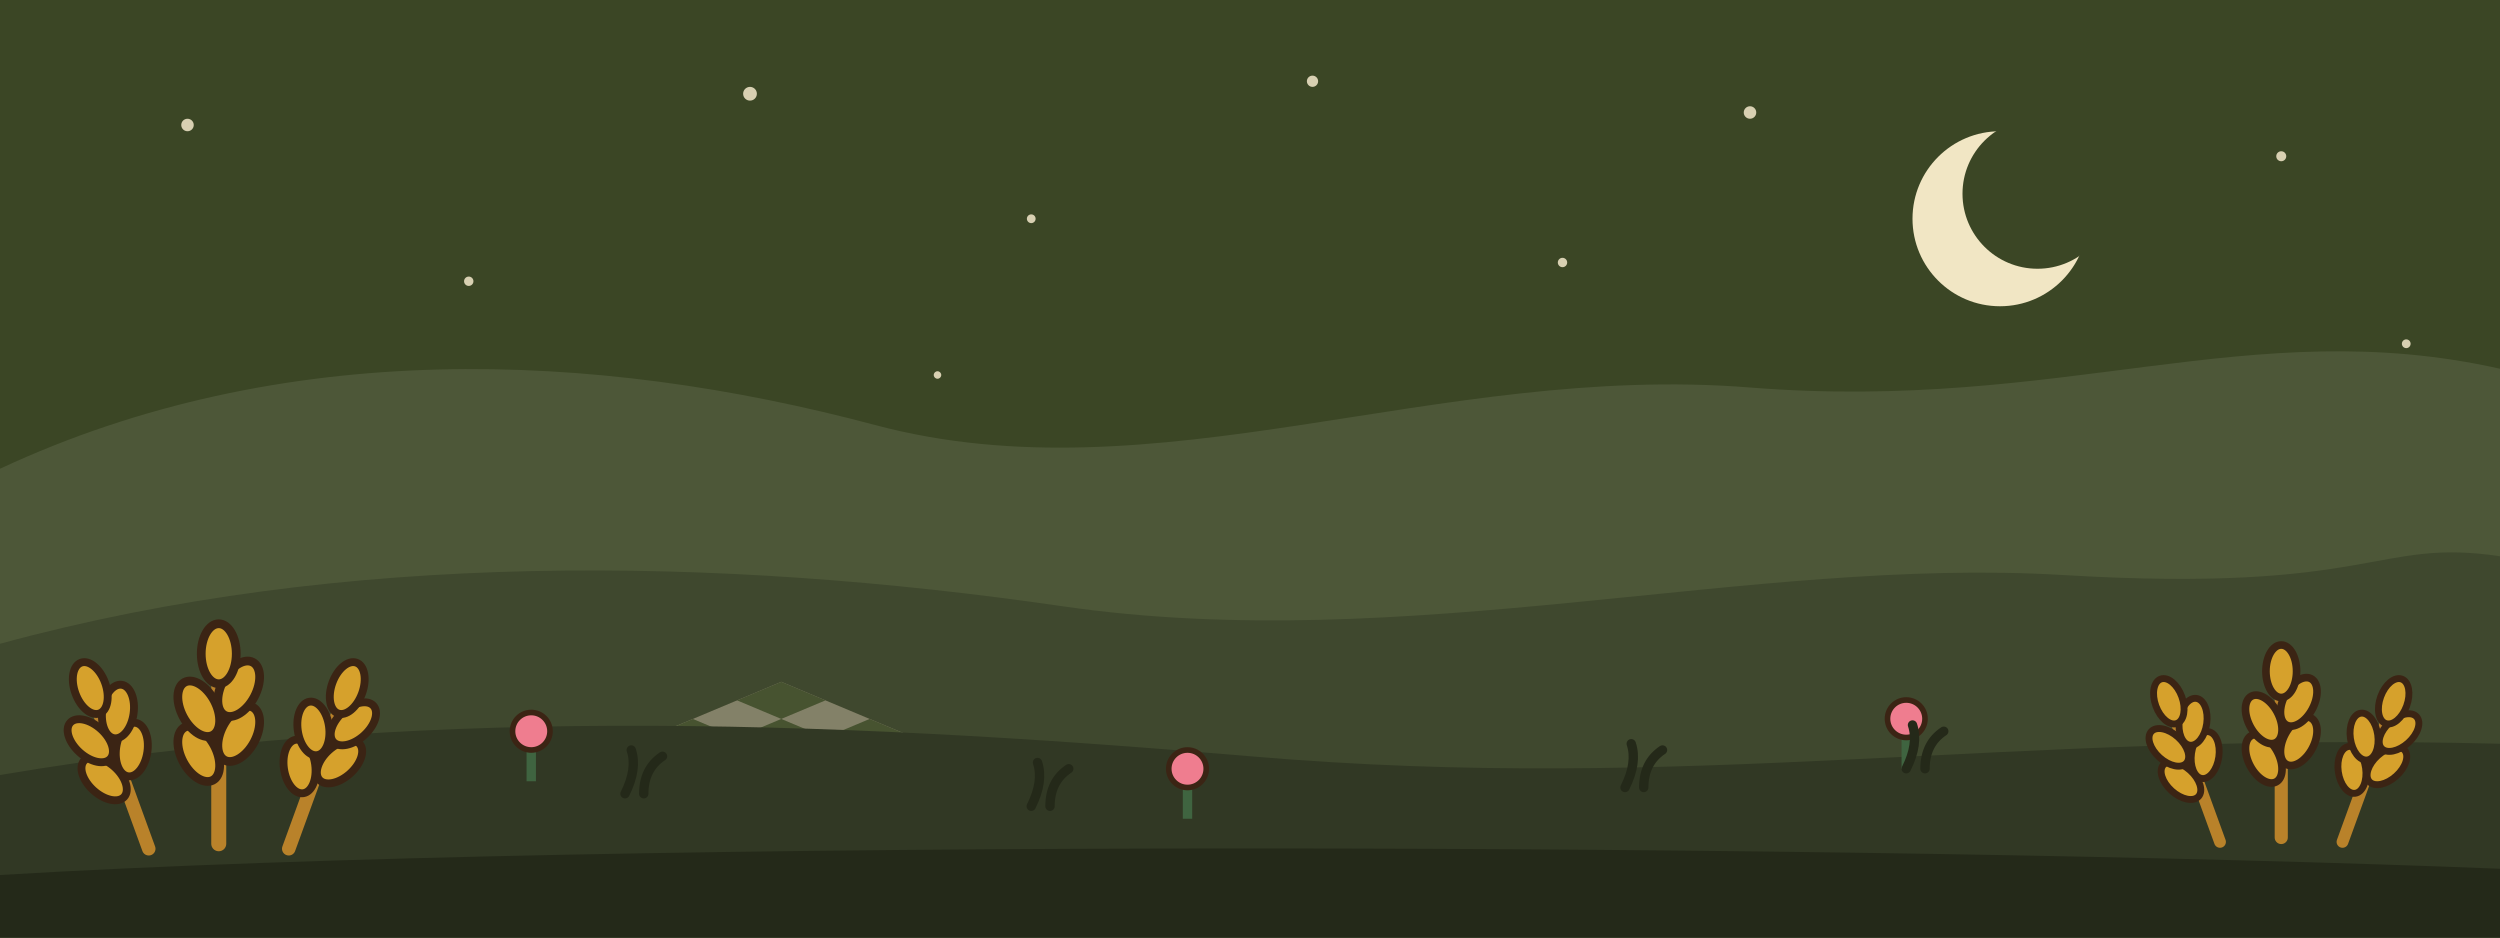
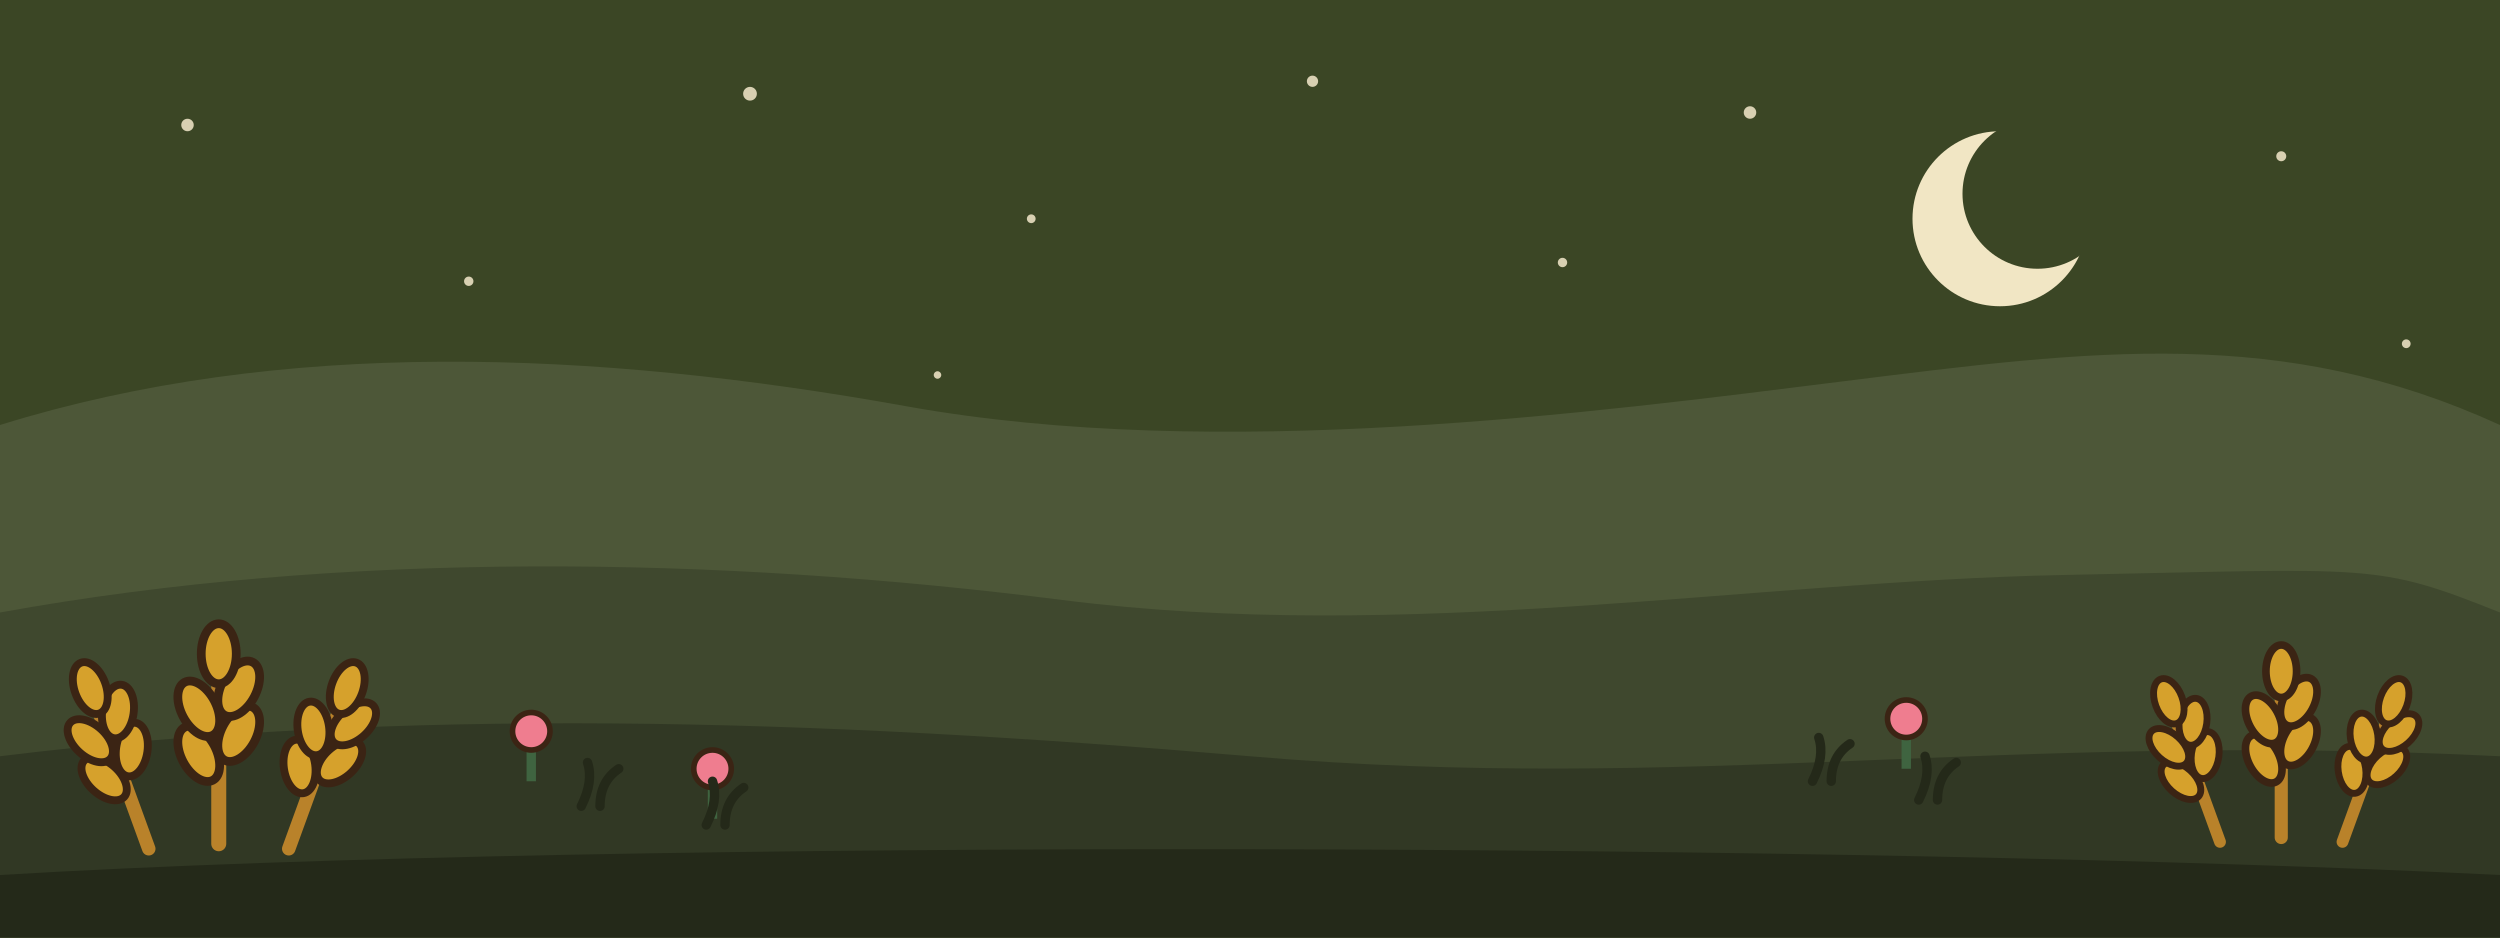
<svg xmlns="http://www.w3.org/2000/svg" viewBox="0 0 800 300" role="img" aria-labelledby="t">
  <rect width="800" height="300" fill="#3b4625" />
  <g fill="#fff3d6" opacity=".8">
    <circle cx="60" cy="40" r="2" />
    <circle cx="150" cy="90" r="1.5" />
    <circle cx="240" cy="30" r="2.2" />
    <circle cx="330" cy="70" r="1.4" />
    <circle cx="420" cy="26" r="1.8" />
    <circle cx="500" cy="84" r="1.5" />
    <circle cx="560" cy="36" r="2" />
    <circle cx="730" cy="50" r="1.6" />
    <circle cx="770" cy="110" r="1.4" />
    <circle cx="300" cy="120" r="1.2" />
    <circle cx="90" cy="130" r="1.3" />
  </g>
  <circle cx="640" cy="70" r="28" fill="#f1e6c4" />
  <circle cx="652" cy="62" r="24" fill="#3b4625" />
-   <path d="M0 150C90 108 190 112 280 136S460 116 560 124 720 100 800 118V300H0Z" fill="#4d5738" />
-   <path d="M0 206C110 176 230 178 340 194S560 178 660 184 760 172 800 178V300H0Z" fill="#3f482e" />
-   <g transform="translate(250 236) scale(1 .42) rotate(45)" opacity=".5">
+   <path d="M0 136C90 108 190 112 290 130S510 132 590 122 730 104 800 136V300H0Z" fill="#4d5738" />
+   <path d="M0 196C110 176 230 178 340 192S560 186 660 184 760 180 800 196V300H0Z" fill="#3f482e" />
+   <g transform="translate(196 250) scale(1 .42) rotate(45)" opacity=".5">
    <rect x="-30" y="-30" width="60" height="60" fill="#c8baa2" />
    <path d="M-30-30h20v20h-20zM10-30h20v20H10zM-10-10h20v20h-20zM-30 10h20v20h-20zM10 10h20v20H10z" fill="#4f5d32" />
  </g>
-   <path d="M0 248C130 226 260 230 400 242S640 234 800 238V300H0Z" fill="#313824" />
+   <path d="M0 242C130 226 260 230 400 242S640 234 800 242V300H0Z" fill="#313824" />
  <g transform="translate(-10.0 150.0) scale(0.8)">
    <g stroke="#3b2414" stroke-width="3.5" stroke-linejoin="round" stroke-linecap="round">
      <g transform="translate(72 152) rotate(-20) scale(.9)">
        <path d="M0 0V-70" fill="none" stroke="#b9822a" stroke-width="6" />
        <g fill="#d6a12c">
          <ellipse cx="-8" cy="-36" rx="7" ry="12" transform="rotate(-28 -8 -36)" />
          <ellipse cx="8" cy="-44" rx="7" ry="12" transform="rotate(28 8 -44)" />
          <ellipse cx="-8" cy="-54" rx="7" ry="12" transform="rotate(-28 -8 -54)" />
          <ellipse cx="8" cy="-62" rx="7" ry="12" transform="rotate(28 8 -62)" />
          <ellipse cx="0" cy="-76" rx="7" ry="12" />
        </g>
      </g>
      <g transform="translate(128 152) rotate(20) scale(.9)">
        <path d="M0 0V-70" fill="none" stroke="#b9822a" stroke-width="6" />
        <g fill="#d6a12c">
          <ellipse cx="-8" cy="-36" rx="7" ry="12" transform="rotate(-28 -8 -36)" />
          <ellipse cx="8" cy="-44" rx="7" ry="12" transform="rotate(28 8 -44)" />
          <ellipse cx="-8" cy="-54" rx="7" ry="12" transform="rotate(-28 -8 -54)" />
          <ellipse cx="8" cy="-62" rx="7" ry="12" transform="rotate(28 8 -62)" />
          <ellipse cx="0" cy="-76" rx="7" ry="12" />
        </g>
      </g>
      <g transform="translate(100 150)">
        <path d="M0 0V-70" fill="none" stroke="#b9822a" stroke-width="6" />
        <g fill="#d6a12c">
          <ellipse cx="-8" cy="-36" rx="7" ry="12" transform="rotate(-28 -8 -36)" />
          <ellipse cx="8" cy="-44" rx="7" ry="12" transform="rotate(28 8 -44)" />
          <ellipse cx="-8" cy="-54" rx="7" ry="12" transform="rotate(-28 -8 -54)" />
          <ellipse cx="8" cy="-62" rx="7" ry="12" transform="rotate(28 8 -62)" />
          <ellipse cx="0" cy="-76" rx="7" ry="12" />
        </g>
      </g>
    </g>
  </g>
  <g transform="translate(170 250)">
    <path d="M0 0V-14" stroke="#3f6440" stroke-width="3" />
    <circle cy="-16" r="6" fill="#ef7d8f" stroke="#3b2414" stroke-width="1.8" />
  </g>
-   <g transform="translate(380 262)">
+   <g transform="translate(228 262)">
    <path d="M0 0V-14" stroke="#3f6440" stroke-width="3" />
    <circle cy="-16" r="6" fill="#ef7d8f" stroke="#3b2414" stroke-width="1.8" />
  </g>
  <g transform="translate(660.0 163.0) scale(0.7)">
    <g stroke="#3b2414" stroke-width="3.5" stroke-linejoin="round" stroke-linecap="round">
      <g transform="translate(72 152) rotate(-20) scale(.9)">
        <path d="M0 0V-70" fill="none" stroke="#b9822a" stroke-width="6" />
        <g fill="#d6a12c">
          <ellipse cx="-8" cy="-36" rx="7" ry="12" transform="rotate(-28 -8 -36)" />
          <ellipse cx="8" cy="-44" rx="7" ry="12" transform="rotate(28 8 -44)" />
          <ellipse cx="-8" cy="-54" rx="7" ry="12" transform="rotate(-28 -8 -54)" />
          <ellipse cx="8" cy="-62" rx="7" ry="12" transform="rotate(28 8 -62)" />
          <ellipse cx="0" cy="-76" rx="7" ry="12" />
        </g>
      </g>
      <g transform="translate(128 152) rotate(20) scale(.9)">
        <path d="M0 0V-70" fill="none" stroke="#b9822a" stroke-width="6" />
        <g fill="#d6a12c">
          <ellipse cx="-8" cy="-36" rx="7" ry="12" transform="rotate(-28 -8 -36)" />
          <ellipse cx="8" cy="-44" rx="7" ry="12" transform="rotate(28 8 -44)" />
          <ellipse cx="-8" cy="-54" rx="7" ry="12" transform="rotate(-28 -8 -54)" />
          <ellipse cx="8" cy="-62" rx="7" ry="12" transform="rotate(28 8 -62)" />
          <ellipse cx="0" cy="-76" rx="7" ry="12" />
        </g>
      </g>
      <g transform="translate(100 150)">
        <path d="M0 0V-70" fill="none" stroke="#b9822a" stroke-width="6" />
        <g fill="#d6a12c">
          <ellipse cx="-8" cy="-36" rx="7" ry="12" transform="rotate(-28 -8 -36)" />
          <ellipse cx="8" cy="-44" rx="7" ry="12" transform="rotate(28 8 -44)" />
          <ellipse cx="-8" cy="-54" rx="7" ry="12" transform="rotate(-28 -8 -54)" />
          <ellipse cx="8" cy="-62" rx="7" ry="12" transform="rotate(28 8 -62)" />
          <ellipse cx="0" cy="-76" rx="7" ry="12" />
        </g>
      </g>
    </g>
  </g>
  <g transform="translate(610 246)">
    <path d="M0 0V-14" stroke="#3f6440" stroke-width="3" />
    <circle cy="-16" r="6" fill="#ef7d8f" stroke="#3b2414" stroke-width="1.8" />
  </g>
-   <path d="M200 254q4-8 2-14M206 254q0-8 6-12M520 252q4-8 2-14M526 252q0-8 6-12M610 246q4-8 2-14M616 246q0-8 6-12M330 258q4-8 2-14M336 258q0-8 6-12" fill="none" stroke="#242919" stroke-width="3" stroke-linecap="round" />
-   <path d="M0 280C200 268 600 270 800 278V300H0Z" fill="#242919" />
+   <path d="M186 258q4-8 2-14M192 258q0-8 6-12M226 264q4-8 2-14M232 264q0-8 6-12M580 250q4-8 2-14M586 250q0-8 6-12M614 256q4-8 2-14M620 256q0-8 6-12" fill="none" stroke="#242919" stroke-width="3" stroke-linecap="round" />
+   <path d="M0 280C200 268 600 270 800 280V300H0Z" fill="#242919" />
</svg>
